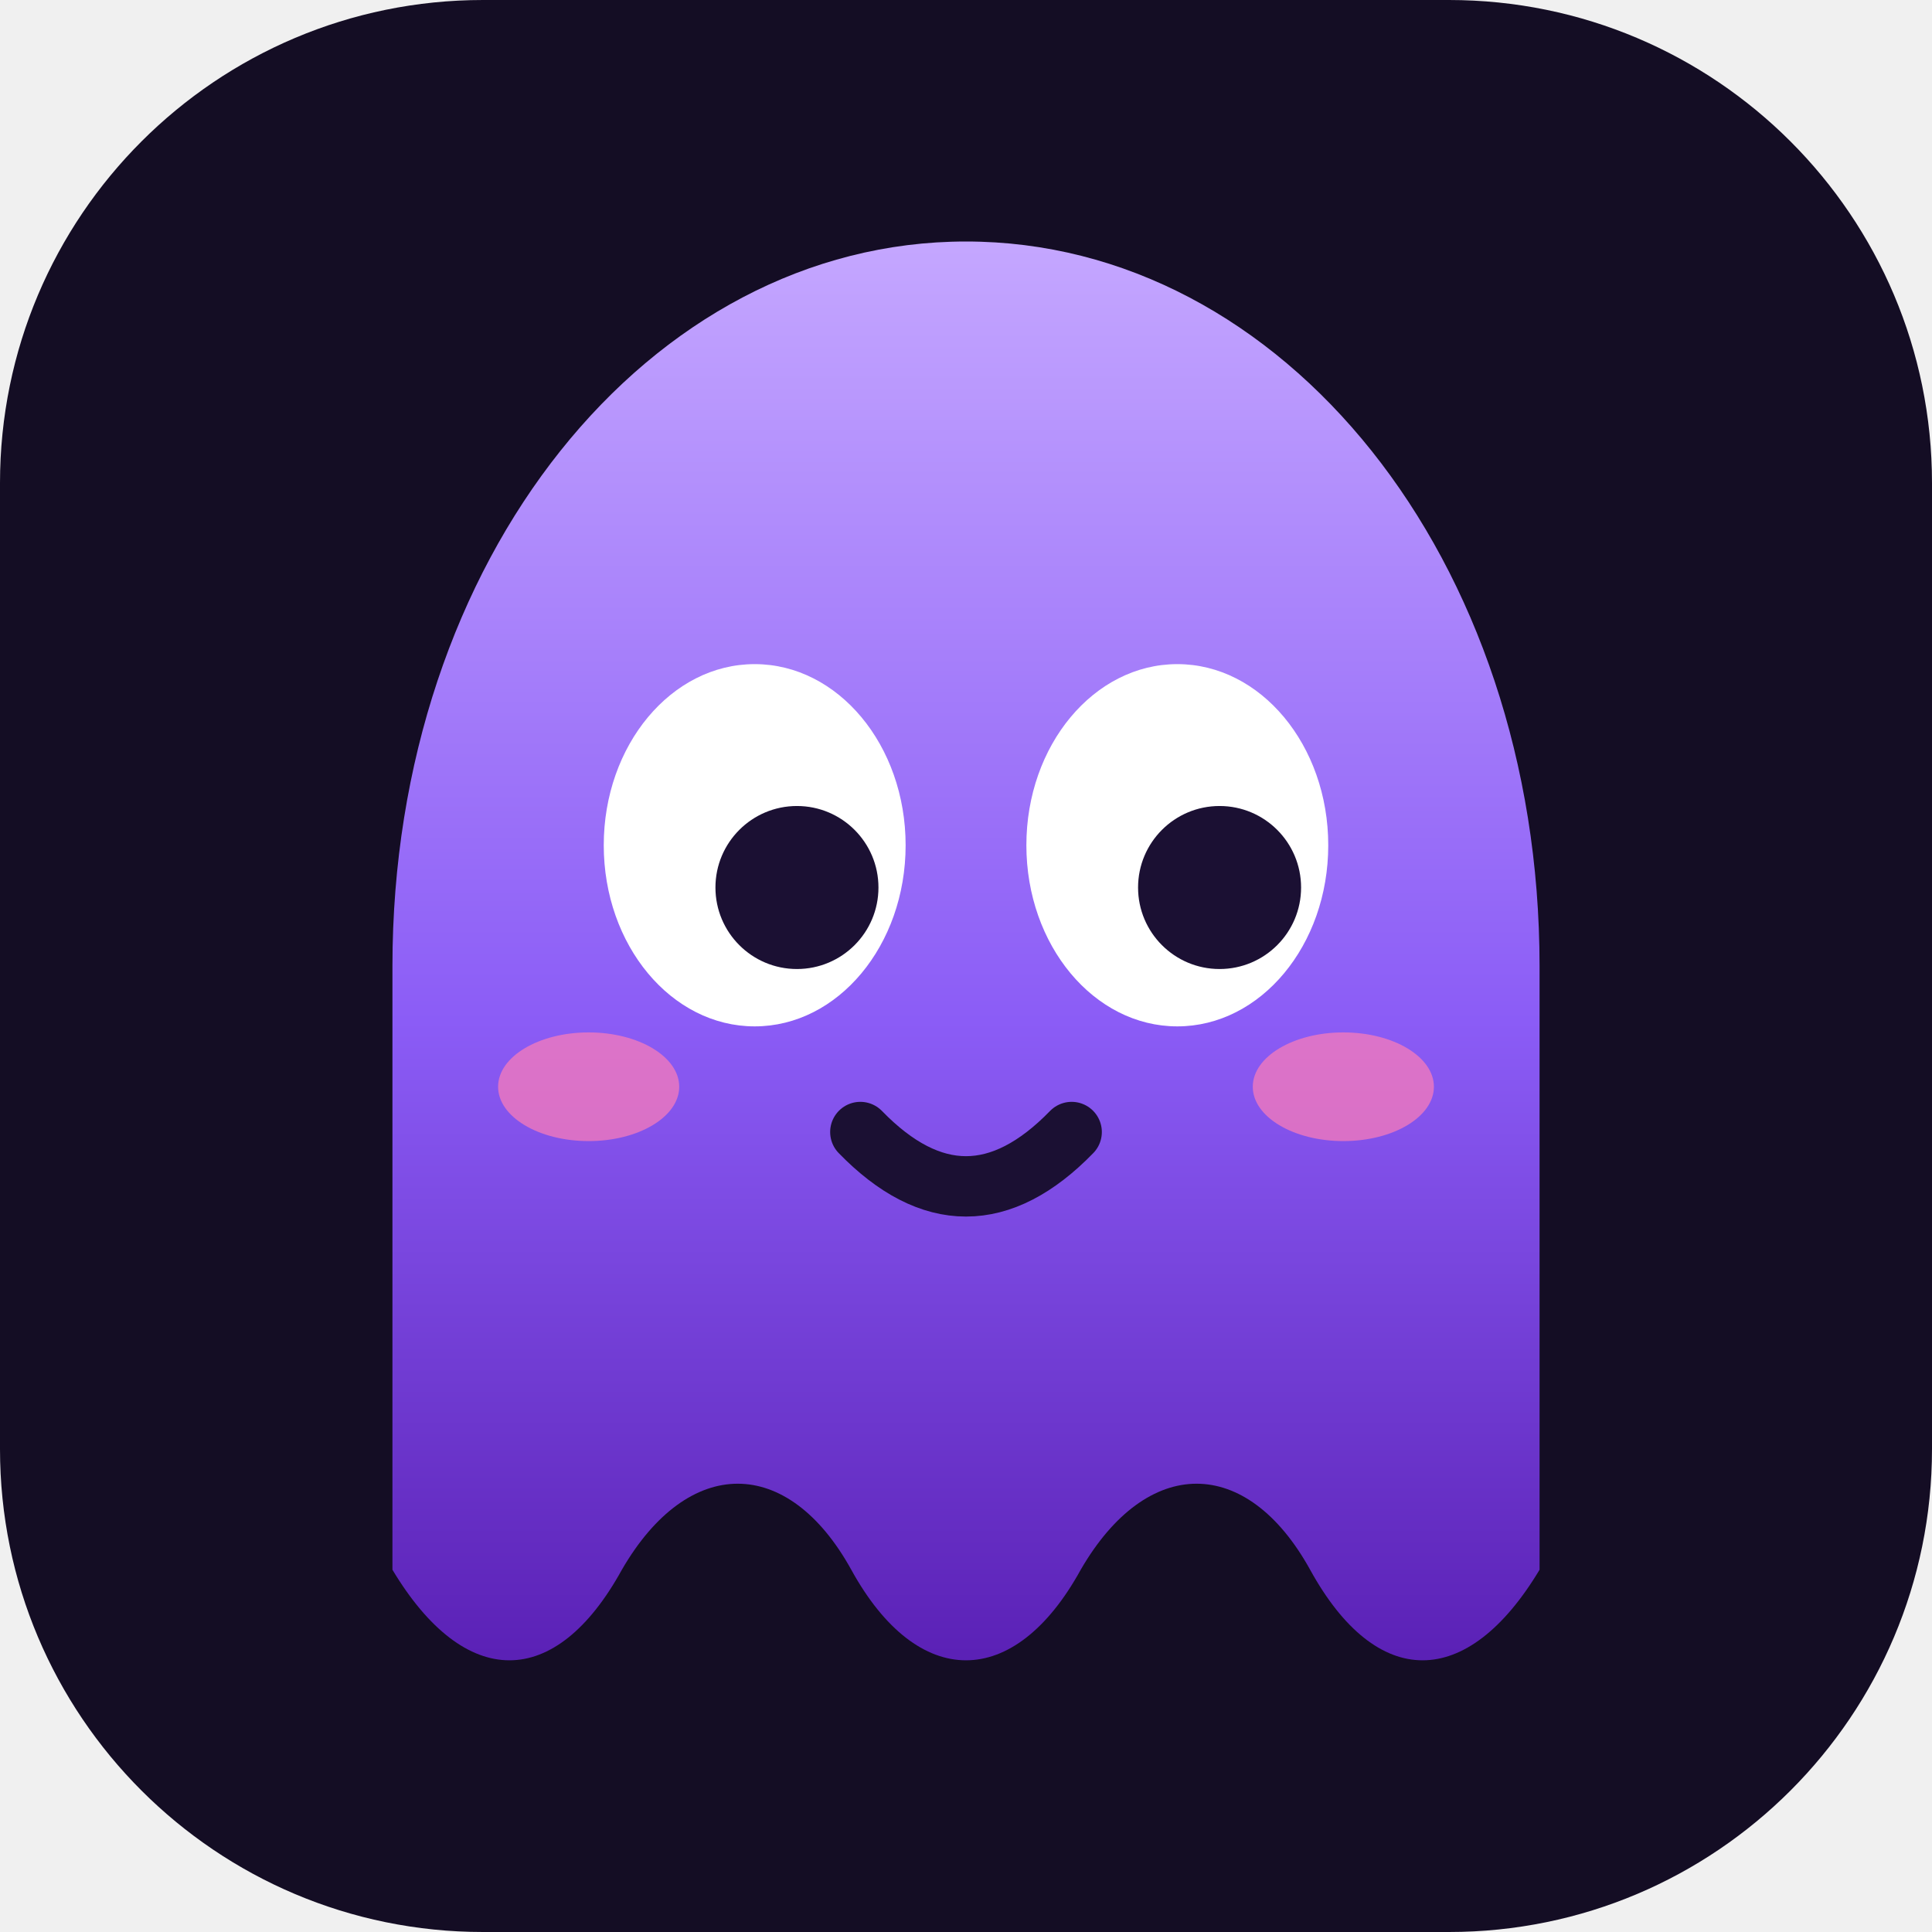
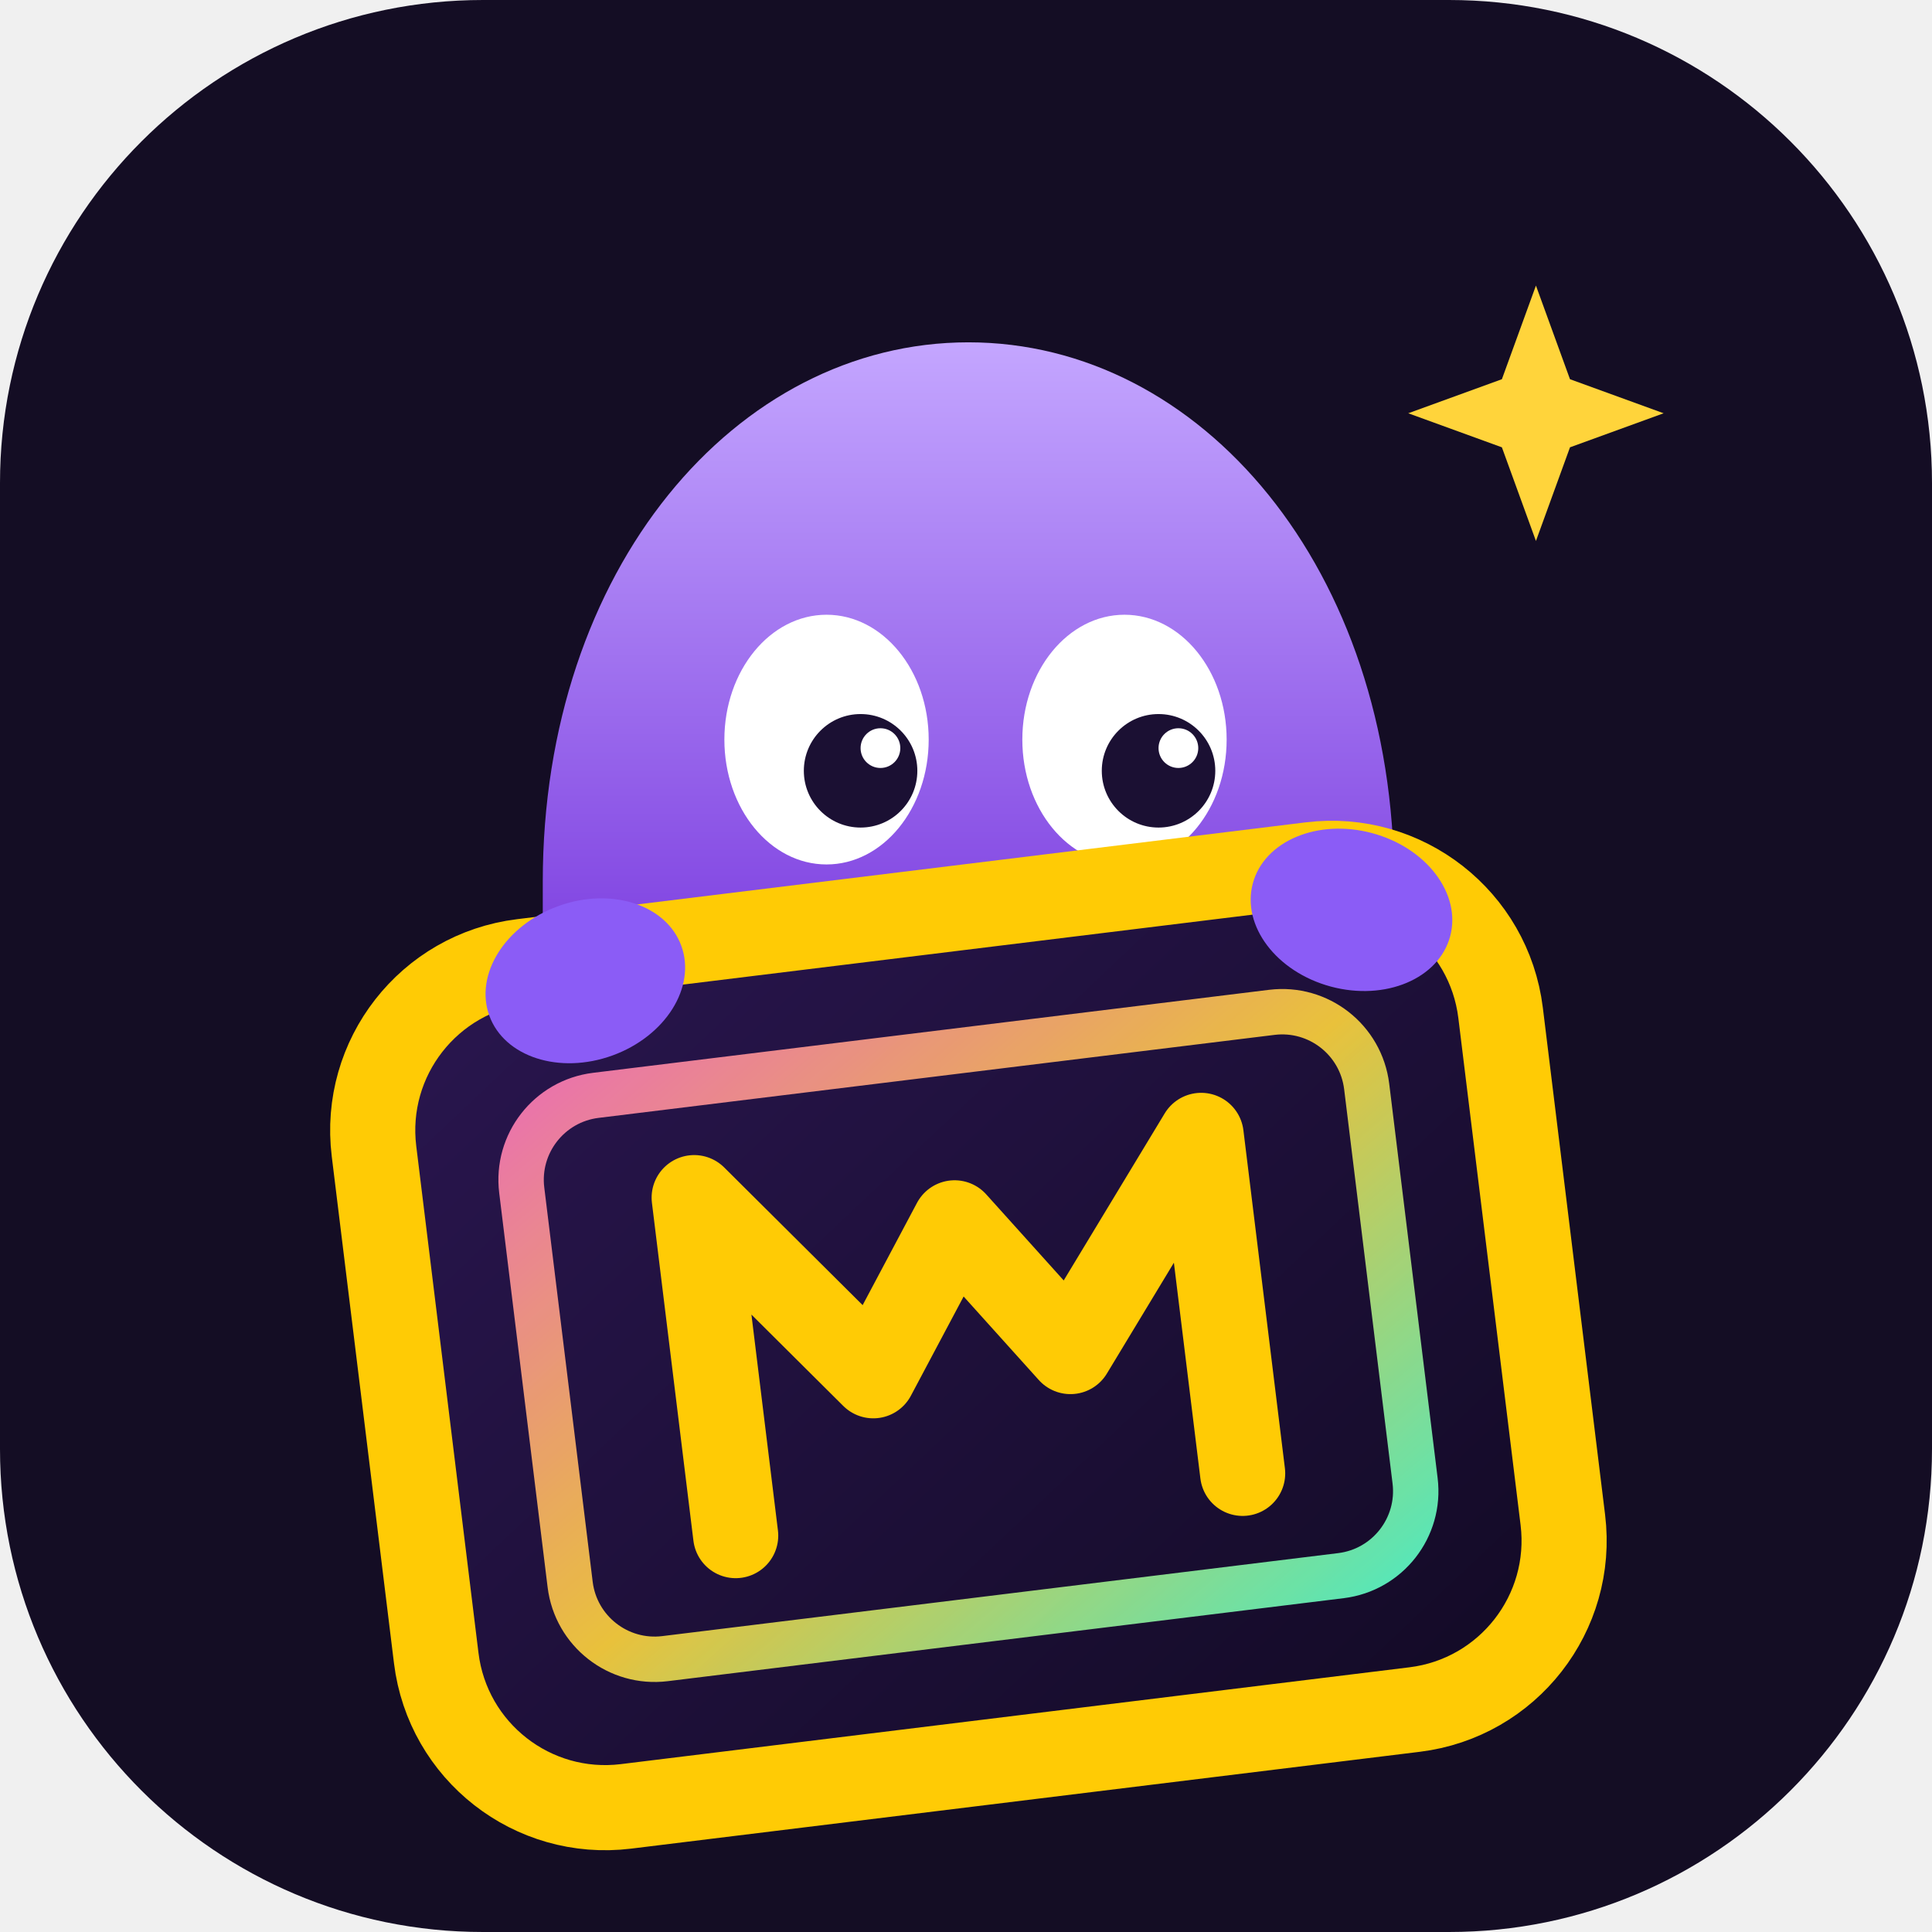
<svg xmlns="http://www.w3.org/2000/svg" viewBox="0 0 64 64">
-   <defs>
-     <linearGradient id="b" x1="0" y1="0" x2="0" y2="1">
-       <stop offset="0" stop-color="#c4a6ff" />
-       <stop offset=".55" stop-color="#8b5cf6" />
-       <stop offset="1" stop-color="#5b21b6" />
-     </linearGradient>
-   </defs>
  <rect width="64" height="64" rx="16" fill="#140d24" />
-   <path d="M13 32C13 18.5 21.5 8 32 8s19 10.5 19 24v20c-2.4 4-5.4 4-7.6 0-2.1-3.8-5.4-3.8-7.6 0-2.2 4-5.4 4-7.6 0-2.1-3.8-5.4-3.8-7.6 0-2.2 4-5.2 4-7.6 0z" fill="url(#b)" />
-   <ellipse cx="25" cy="28" rx="5" ry="6" fill="#fff" />
-   <ellipse cx="39" cy="28" rx="5" ry="6" fill="#fff" />
-   <circle cx="26.4" cy="29.4" r="2.7" fill="#1b1033" />
-   <circle cx="40.4" cy="29.4" r="2.7" fill="#1b1033" />
-   <ellipse cx="19.5" cy="36" rx="3" ry="1.8" fill="#ff7eb6" opacity=".7" />
-   <ellipse cx="44.5" cy="36" rx="3" ry="1.8" fill="#ff7eb6" opacity=".7" />
-   <path d="M28.5 37.5q3.5 3.6 7 0" stroke="#1b1033" stroke-width="2" stroke-linecap="round" fill="none" />
+   <g transform="translate(2 1) scale(.94)">
+     <defs>
+       <linearGradient id="g" x1="0" y1="0" x2="0" y2="1">
+         <stop offset="0" stop-color="#c4a6ff" />
+         <stop offset="1" stop-color="#6d28d9" />
+       </linearGradient>
+       <linearGradient id="c" x1="0" y1="0" x2="1" y2="1">
+         <stop offset="0" stop-color="#2a1650" />
+         <stop offset="1" stop-color="#120a24" />
+       </linearGradient>
+       <linearGradient id="s" x1="0" y1="0" x2="1" y2="1">
+         <stop offset="0" stop-color="#ff7eb6" />
+         <stop offset=".5" stop-color="#ffd43b" />
+         <stop offset="1" stop-color="#5effc8" />
+       </linearGradient>
+     </defs>
+     <path d="M17 30c0-11 6.8-19 15-19s15 8 15 19v8H17z" fill="url(#g)" />
+     <ellipse cx="27" cy="25" rx="3.6" ry="4.4" fill="#fff" />
+     <ellipse cx="37.5" cy="25" rx="3.6" ry="4.4" fill="#fff" />
+     <circle cx="28.2" cy="26.1" r="2" fill="#1b1033" />
+     <circle cx="38.7" cy="26.1" r="2" fill="#1b1033" />
+     <circle cx="28.9" cy="25.3" r=".7" fill="#fff" />
+     <circle cx="39.4" cy="25.3" r=".7" fill="#fff" />
+     <g transform="rotate(-7 32 46)">
+       <rect x="12" y="31" width="40" height="30" rx="6" fill="url(#c)" stroke="#ffcb05" stroke-width="3" />
+       <rect x="17" y="36" width="30" height="20" rx="3" fill="none" stroke="url(#s)" stroke-width="1.6" opacity=".9" />
+       <path d="M23 52V40l5.5 7 3.5-5 3.5 5 5.5-7v12" fill="none" stroke="#ffcb05" stroke-width="3" stroke-linecap="round" stroke-linejoin="round" />
+     </g>
+     <ellipse cx="18.5" cy="33.5" rx="3.6" ry="2.8" fill="#8b5cf6" transform="rotate(-20 18.5 33.5)" />
+     <ellipse cx="45.5" cy="31" rx="3.6" ry="2.8" fill="#8b5cf6" transform="rotate(15 45.5 31)" />
+     <path d="M52 9l1.2 3.3 3.3 1.2-3.3 1.2L52 18l-1.2-3.3-3.3-1.2 3.3-1.2z" fill="#ffd43b" />
+   </g>
</svg>
